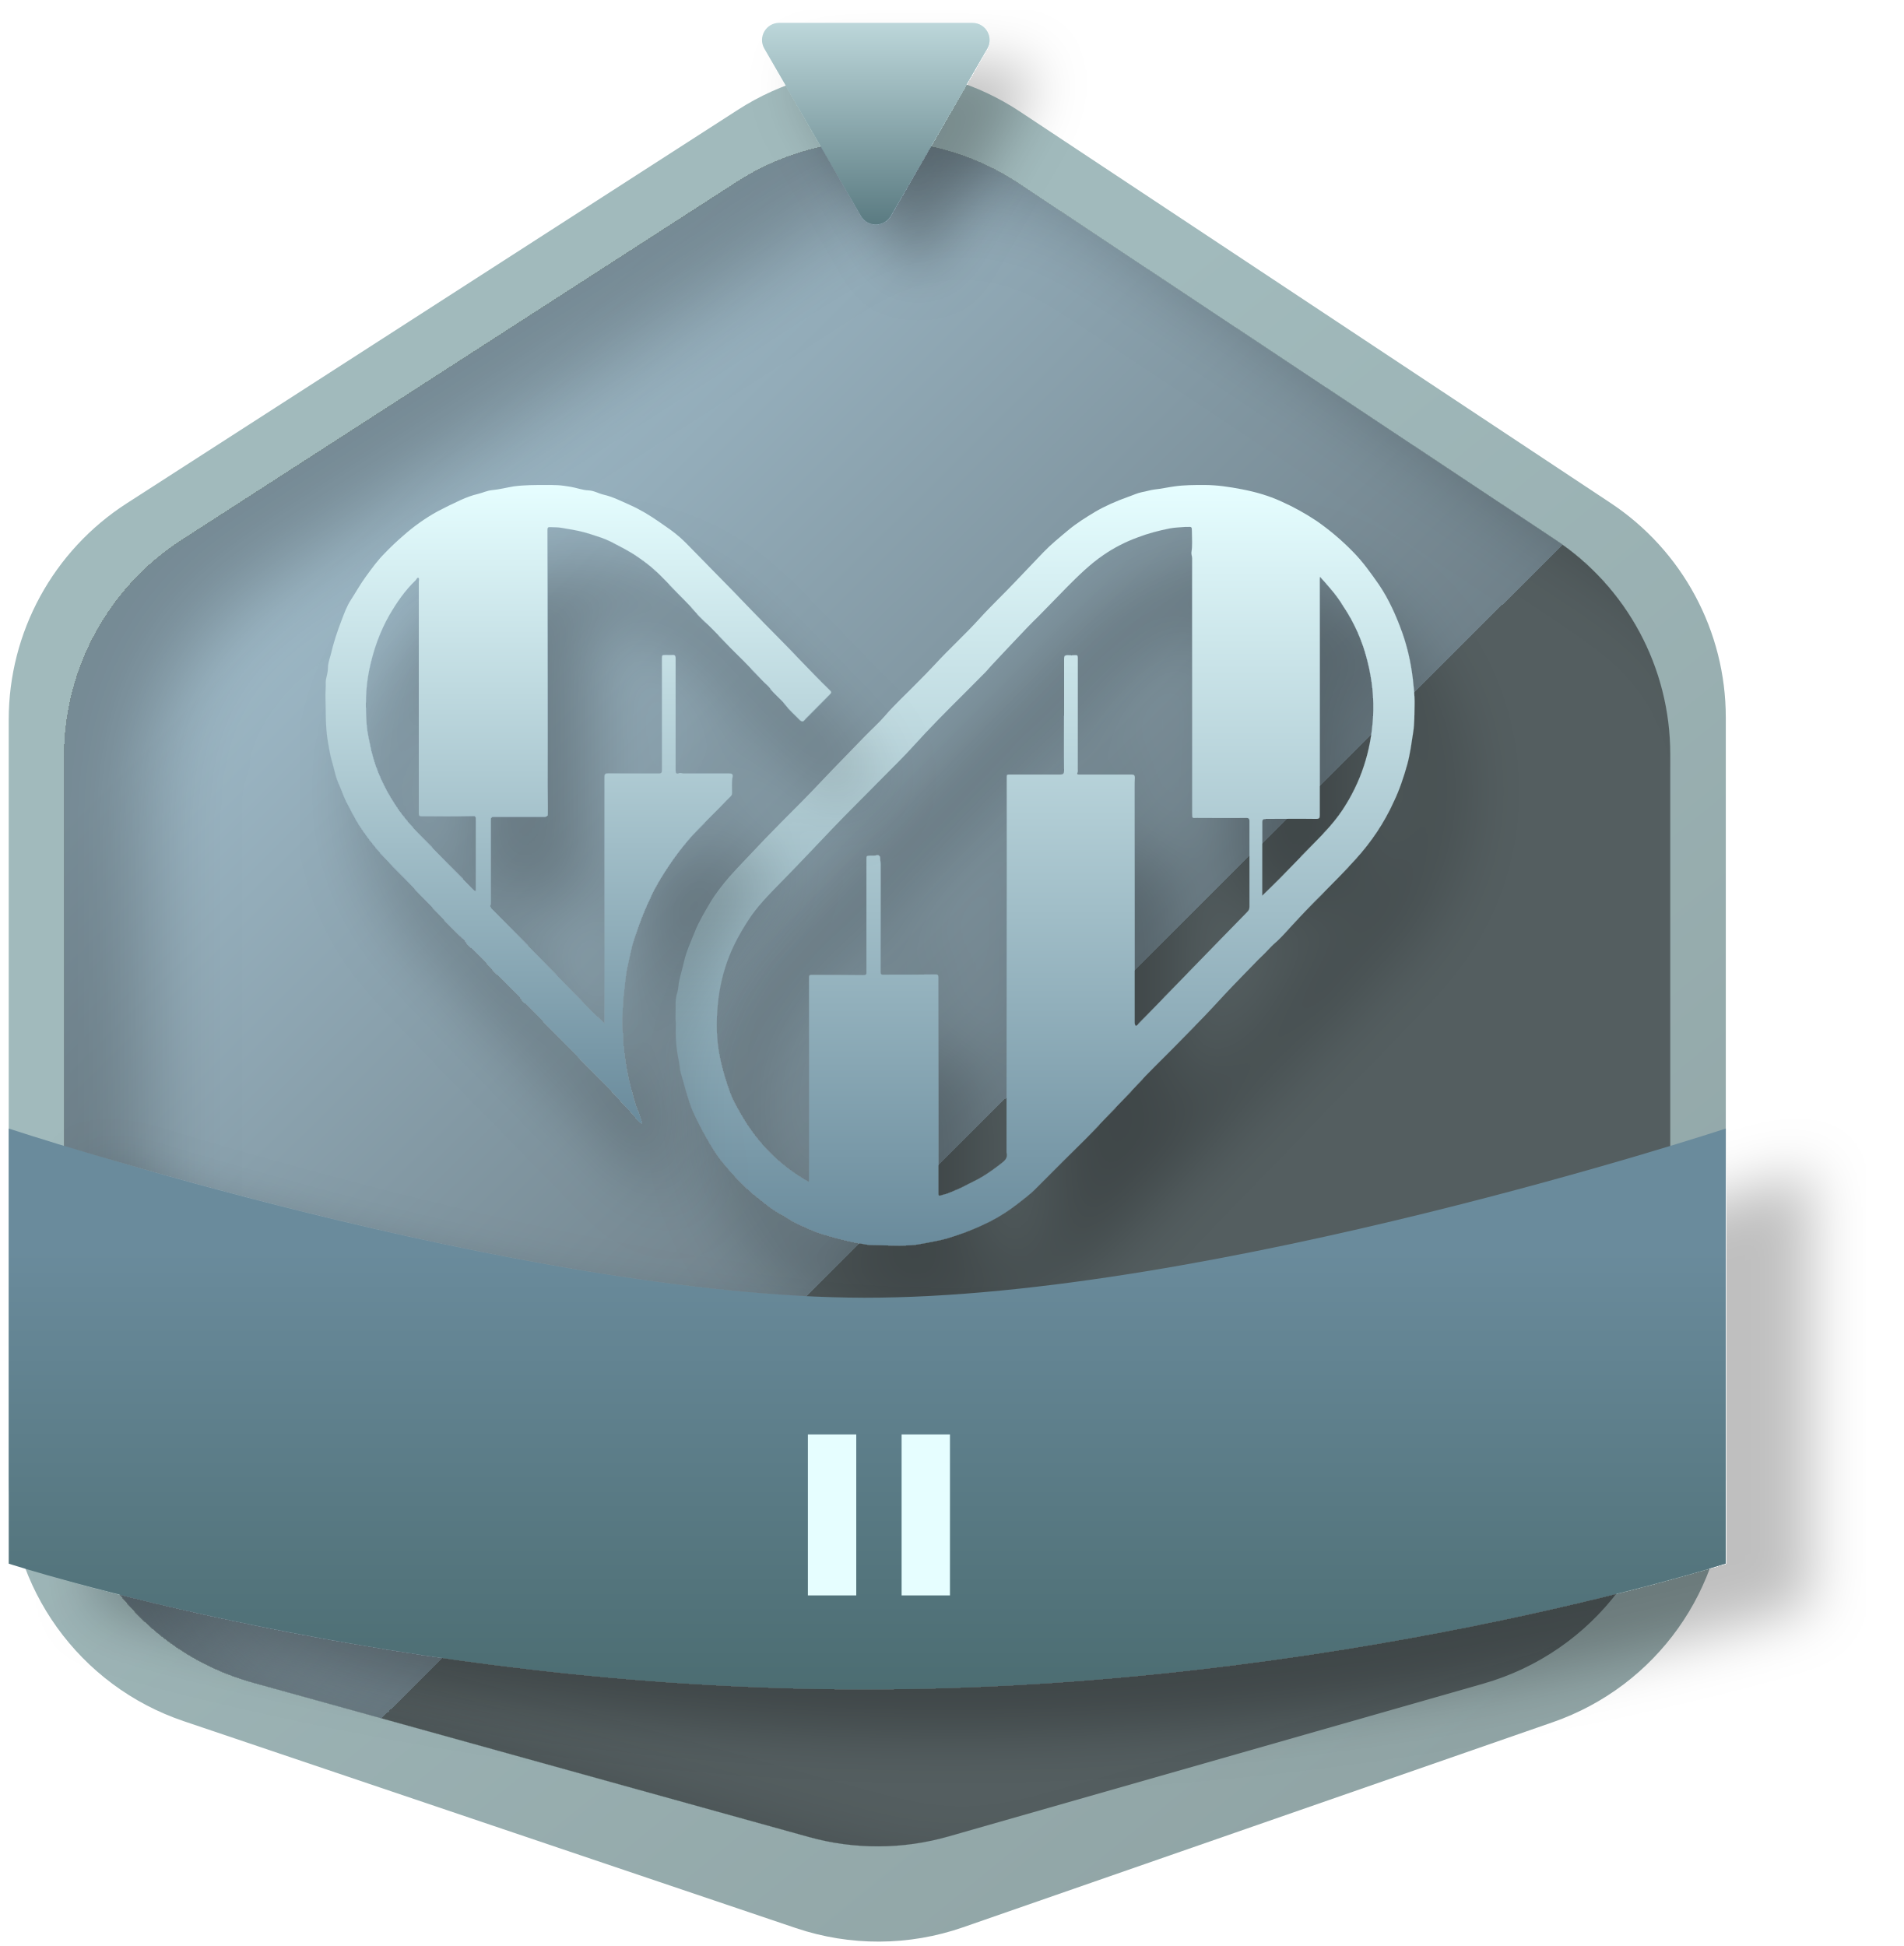
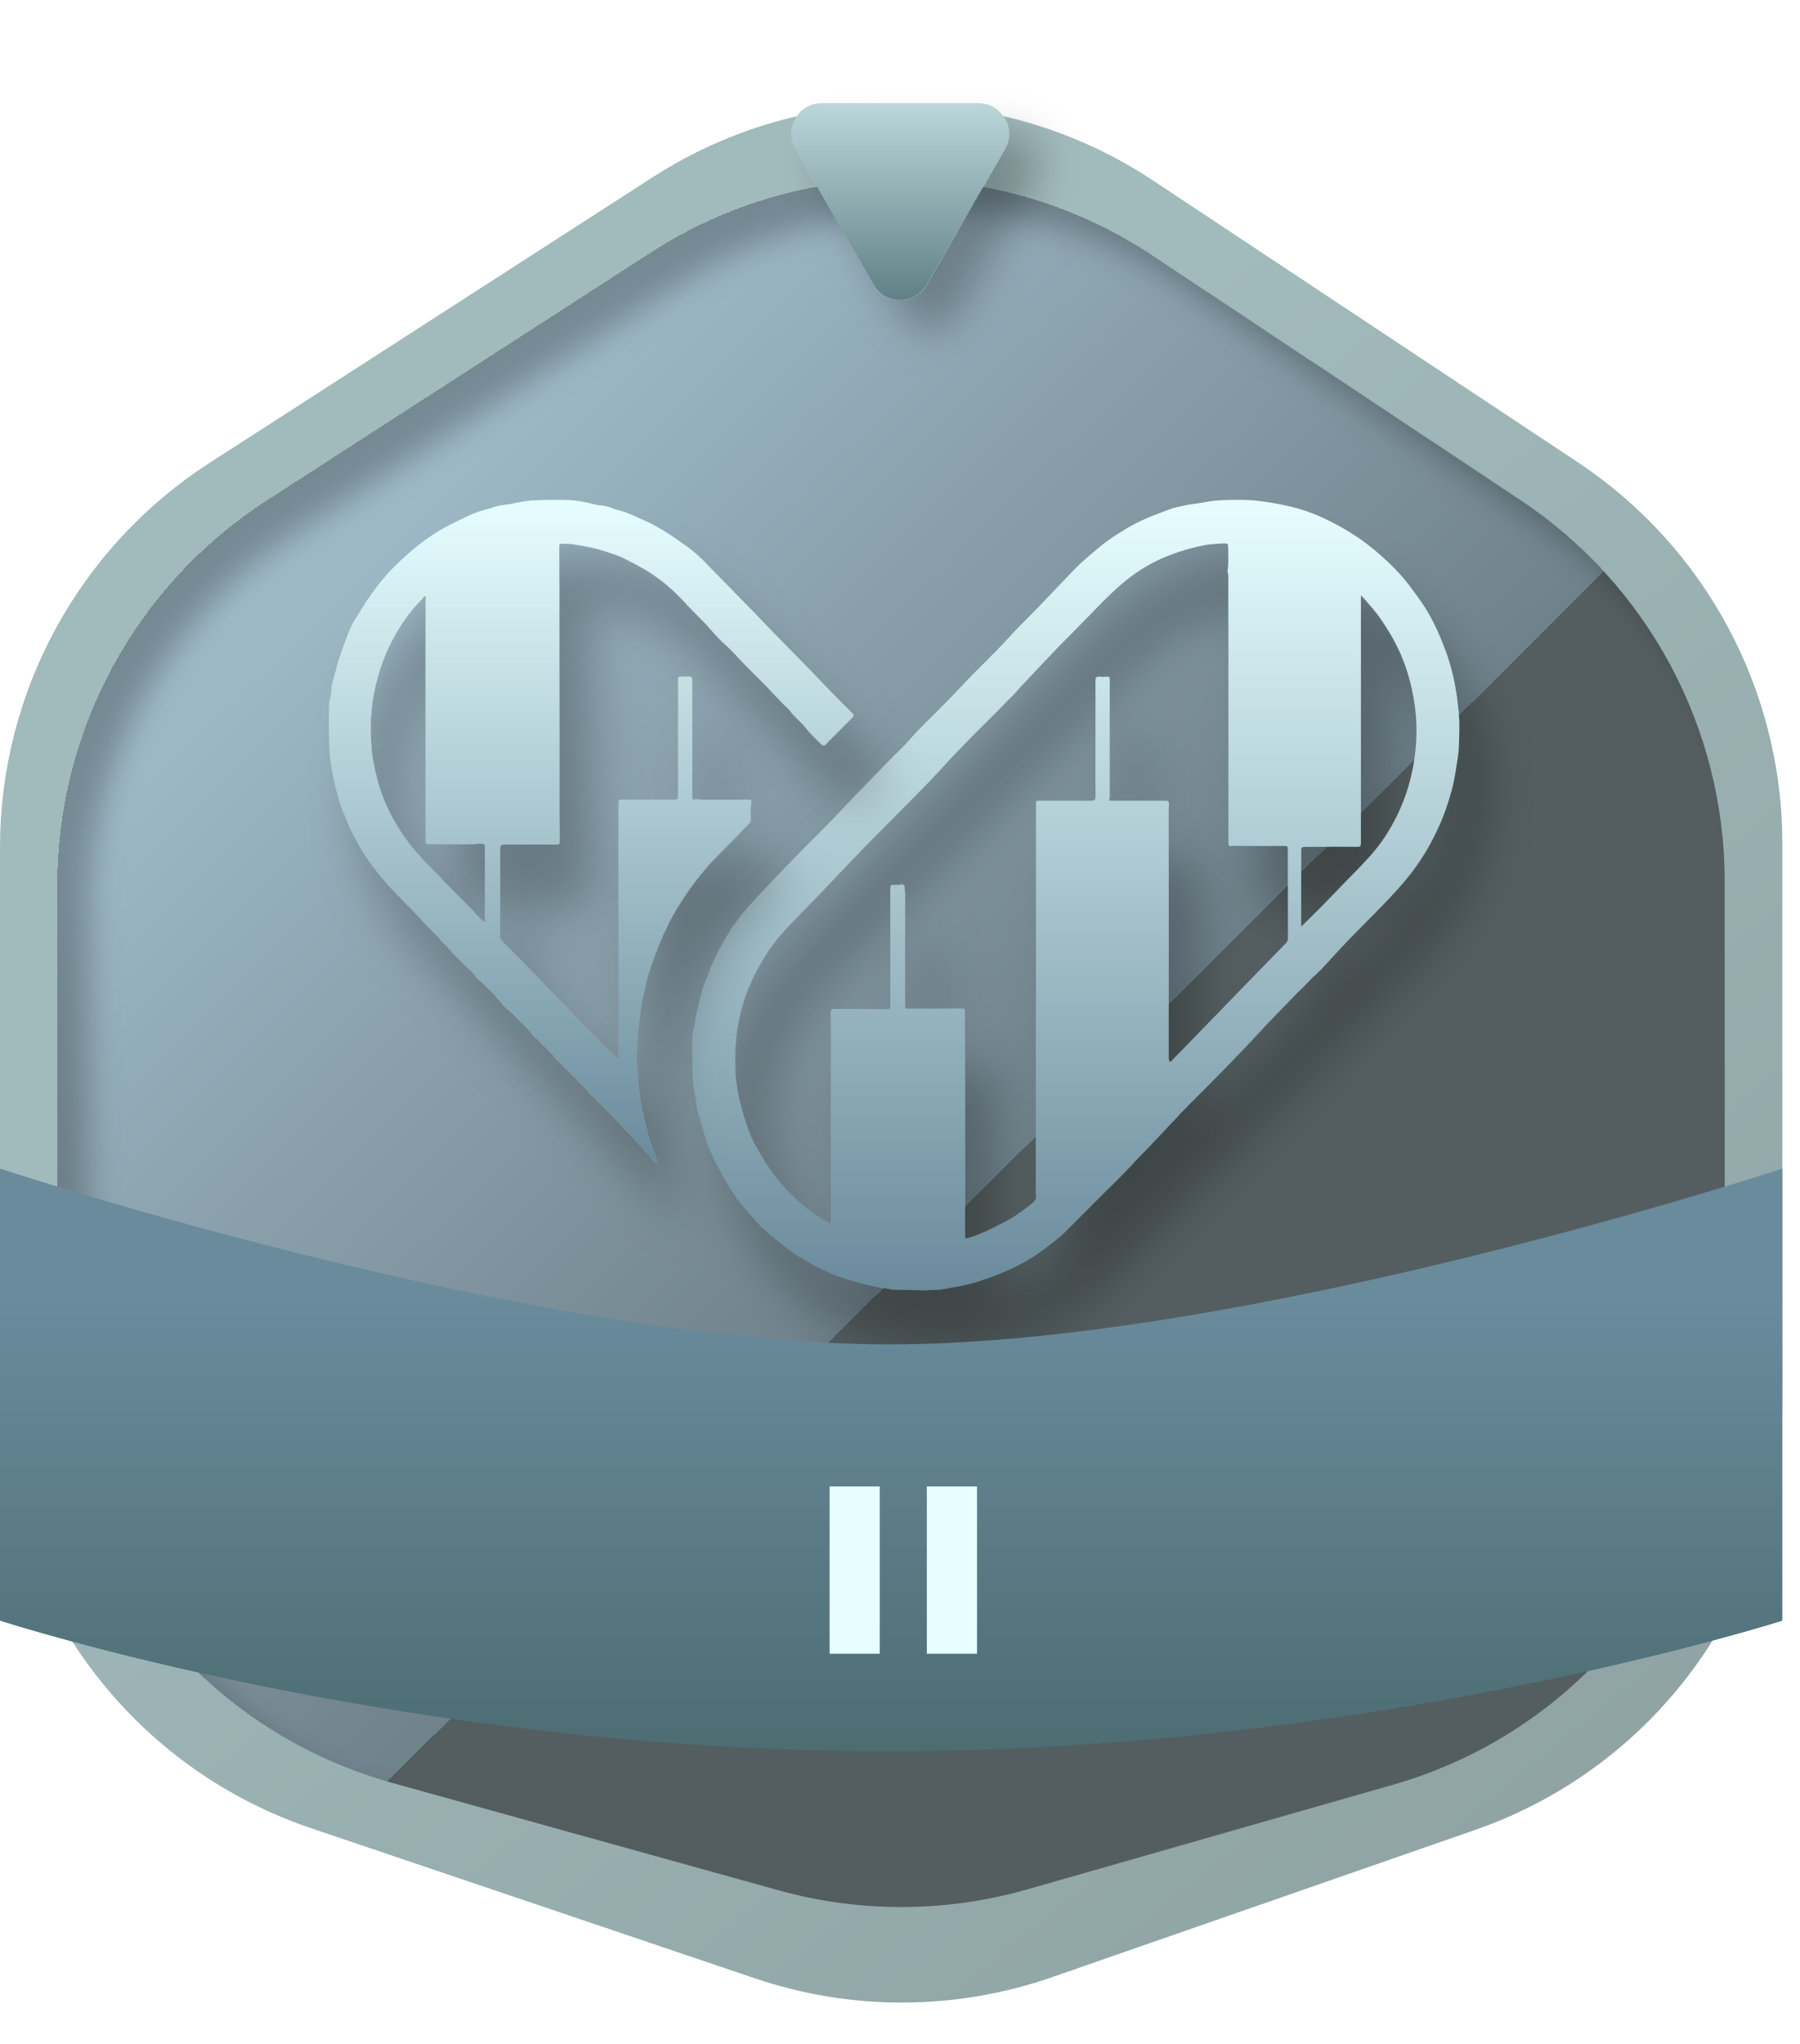
- <svg xmlns="http://www.w3.org/2000/svg" width="45" height="46" viewBox="0 0 45 46" fill="none">
-   <path d="M17.445 2.594L2.996 11.898C1.257 13.018 0.206 14.944 0.206 17.012V34.924C0.206 37.532 1.871 39.851 4.344 40.686L18.812 45.576C20.095 46.009 21.485 46.003 22.764 45.558L36.707 40.709C39.154 39.858 40.794 37.553 40.794 34.964V16.96C40.794 14.921 39.772 13.017 38.071 11.89L24.108 2.637C22.093 1.302 19.478 1.285 17.445 2.594Z" fill="url(#paint0_linear_637_3016)" />
-   <g filter="url(#filter0_i_637_3016)">
-     <path d="M17.422 4.305L4.306 12.765C2.569 13.885 1.52 15.81 1.52 17.876V33.912C1.52 36.645 3.343 39.042 5.978 39.773L19.118 43.422C20.2 43.723 21.343 43.718 22.422 43.41L35.066 39.797C37.679 39.05 39.481 36.664 39.481 33.948V17.824C39.481 15.787 38.46 13.884 36.761 12.757L24.093 4.349C22.076 3.01 19.457 2.993 17.422 4.305Z" fill="url(#paint1_linear_637_3016)" />
+ <svg xmlns="http://www.w3.org/2000/svg" width="59" height="67" viewBox="0 0 59 67" fill="none">
+   <path d="M21.393 5.813L6.874 15.17C2.589 17.932 0 22.68 0 27.778V45.715C0 52.148 4.101 57.864 10.194 59.925L24.761 64.851C27.921 65.92 31.347 65.905 34.497 64.808L48.366 59.982C54.395 57.883 58.435 52.199 58.435 45.815V27.651C58.435 22.623 55.916 17.93 51.726 15.15L37.809 5.921C32.844 2.628 26.401 2.585 21.393 5.813Z" fill="url(#paint0_linear_622_11116)" />
+   <g filter="url(#filter0_i_622_11116)">
+     <path d="M21.357 8.285L8.757 16.418C4.477 19.181 1.892 23.927 1.892 29.021V43.993C1.892 50.73 6.384 56.641 12.875 58.445L25.535 61.963C28.2 62.704 31.017 62.693 33.676 61.933L45.669 58.503C52.107 56.662 56.545 50.777 56.545 44.081V28.894C56.545 23.869 54.029 19.179 49.844 16.399L37.791 8.393C32.822 5.092 26.369 5.05 21.357 8.285Z" fill="url(#paint1_linear_622_11116)" />
  </g>
-   <g filter="url(#filter1_d_637_3016)">
-     <path d="M15.976 24.195C15.959 24.043 15.976 23.881 15.97 23.713C15.97 23.628 15.987 23.533 16.015 23.444C16.037 23.359 16.037 23.27 16.054 23.191C16.087 23.04 16.132 22.894 16.166 22.743C16.221 22.496 16.327 22.266 16.422 22.031C16.517 21.79 16.651 21.566 16.784 21.341C16.913 21.123 17.069 20.927 17.236 20.73C17.47 20.467 17.721 20.215 17.961 19.957C18.128 19.777 18.301 19.609 18.468 19.435C18.791 19.11 19.12 18.785 19.433 18.449C19.767 18.096 20.107 17.754 20.447 17.4C20.598 17.244 20.765 17.098 20.91 16.93C21.15 16.649 21.423 16.403 21.679 16.139C21.824 15.993 21.969 15.848 22.109 15.696C22.443 15.332 22.811 15.001 23.146 14.631C23.424 14.323 23.731 14.037 24.015 13.734C24.233 13.504 24.45 13.28 24.662 13.056C24.846 12.865 25.047 12.703 25.247 12.535C25.448 12.366 25.666 12.232 25.889 12.097C26.128 11.957 26.39 11.845 26.652 11.75C26.77 11.71 26.881 11.655 26.998 11.632C27.099 11.615 27.193 11.582 27.294 11.57C27.45 11.554 27.6 11.52 27.756 11.498C27.991 11.464 28.23 11.464 28.464 11.464C28.765 11.464 29.061 11.509 29.351 11.565C29.674 11.626 29.986 11.716 30.282 11.851C30.572 11.98 30.856 12.137 31.124 12.316C31.43 12.529 31.715 12.77 31.977 13.039C32.211 13.274 32.401 13.544 32.59 13.813C32.83 14.166 33.003 14.558 33.148 14.962C33.27 15.309 33.348 15.663 33.393 16.027C33.415 16.234 33.443 16.442 33.438 16.655C33.432 16.873 33.438 17.092 33.404 17.311C33.365 17.563 33.332 17.821 33.265 18.067C33.181 18.37 33.081 18.667 32.947 18.948C32.718 19.452 32.417 19.901 32.044 20.31C31.787 20.596 31.514 20.87 31.247 21.14C30.973 21.409 30.711 21.689 30.455 21.969C30.343 22.093 30.232 22.216 30.104 22.322C30.031 22.39 29.964 22.468 29.897 22.535C29.847 22.586 29.797 22.631 29.747 22.681C29.468 22.973 29.184 23.253 28.91 23.55C28.76 23.713 28.609 23.875 28.459 24.032C28.202 24.296 27.946 24.559 27.684 24.823C27.422 25.086 27.154 25.344 26.903 25.619C26.558 25.994 26.195 26.358 25.844 26.734C25.621 26.97 25.381 27.194 25.153 27.424C24.924 27.654 24.696 27.883 24.467 28.113C24.339 28.242 24.188 28.349 24.049 28.461C23.854 28.612 23.647 28.747 23.43 28.859C23.09 29.032 22.733 29.173 22.365 29.279C22.142 29.341 21.908 29.375 21.679 29.419C21.618 29.43 21.551 29.43 21.49 29.436C21.189 29.459 20.888 29.43 20.587 29.43C20.497 29.43 20.408 29.402 20.319 29.391C20.213 29.375 20.107 29.346 20.001 29.324C19.817 29.285 19.639 29.229 19.46 29.178C19.249 29.117 19.048 29.016 18.847 28.926C18.713 28.864 18.596 28.775 18.468 28.707C18.362 28.651 18.267 28.584 18.173 28.517C18.044 28.416 17.916 28.315 17.793 28.214C17.621 28.068 17.459 27.906 17.308 27.738C17.214 27.625 17.113 27.519 17.024 27.401C16.868 27.194 16.74 26.97 16.617 26.745C16.5 26.527 16.383 26.308 16.305 26.073C16.221 25.837 16.166 25.596 16.093 25.361C16.065 25.265 16.065 25.159 16.043 25.058C15.982 24.772 15.965 24.492 15.976 24.195ZM19.115 27.939C19.131 27.911 19.126 27.889 19.126 27.866C19.126 27.609 19.126 27.351 19.126 27.099C19.126 25.77 19.126 24.447 19.126 23.118C19.126 23.073 19.131 23.046 19.187 23.046C19.594 23.046 20.001 23.046 20.408 23.051C20.464 23.051 20.486 23.04 20.481 22.978C20.481 22.457 20.481 21.93 20.481 21.409C20.481 21.044 20.481 20.685 20.481 20.321C20.481 20.231 20.481 20.231 20.576 20.226C20.626 20.226 20.681 20.231 20.732 20.215C20.759 20.209 20.799 20.226 20.804 20.271C20.804 20.327 20.815 20.377 20.815 20.428C20.815 21.274 20.815 22.12 20.815 22.973C20.815 23.029 20.832 23.046 20.888 23.04C21.295 23.04 21.702 23.04 22.109 23.034C22.164 23.034 22.181 23.046 22.181 23.102C22.181 24.621 22.181 26.14 22.181 27.654C22.181 27.838 22.181 28.029 22.181 28.214C22.181 28.259 22.192 28.276 22.242 28.259C22.309 28.236 22.376 28.225 22.438 28.197C22.555 28.147 22.677 28.102 22.794 28.04C22.928 27.967 23.068 27.906 23.201 27.827C23.363 27.732 23.508 27.625 23.659 27.508C23.748 27.44 23.831 27.373 23.792 27.239C23.792 27.233 23.792 27.227 23.792 27.216C23.792 24.98 23.798 22.737 23.798 20.5C23.798 19.8 23.798 19.099 23.798 18.398C23.798 18.309 23.798 18.309 23.887 18.309C24.277 18.309 24.673 18.309 25.064 18.309C25.131 18.309 25.153 18.286 25.153 18.219C25.147 17.759 25.153 17.294 25.153 16.834C25.153 16.414 25.153 15.993 25.153 15.573C25.153 15.506 25.175 15.489 25.236 15.489C25.298 15.494 25.359 15.494 25.415 15.489C25.465 15.483 25.476 15.506 25.476 15.55C25.476 16.425 25.476 17.299 25.476 18.18C25.476 18.208 25.482 18.236 25.471 18.258C25.448 18.309 25.476 18.309 25.51 18.309C25.61 18.309 25.716 18.309 25.816 18.309C26.128 18.309 26.441 18.309 26.747 18.309C26.803 18.309 26.825 18.325 26.825 18.381C26.82 18.454 26.82 18.533 26.82 18.606C26.82 20.456 26.82 22.3 26.82 24.15C26.82 24.172 26.82 24.189 26.825 24.212C26.842 24.256 26.853 24.262 26.887 24.228C26.954 24.155 27.02 24.088 27.087 24.021C27.444 23.651 27.807 23.281 28.163 22.911C28.604 22.457 29.044 22.003 29.49 21.549C29.524 21.515 29.535 21.476 29.535 21.431C29.535 20.758 29.535 20.08 29.535 19.407C29.535 19.351 29.518 19.334 29.462 19.334C29.072 19.34 28.682 19.334 28.292 19.334C28.186 19.334 28.18 19.357 28.18 19.228C28.18 17.221 28.18 15.209 28.18 13.202C28.18 13.151 28.158 13.106 28.163 13.056C28.191 12.893 28.174 12.725 28.174 12.563C28.174 12.45 28.169 12.45 28.063 12.456C28.046 12.456 28.024 12.456 28.007 12.456C27.89 12.467 27.773 12.467 27.656 12.49C27.4 12.54 27.143 12.607 26.892 12.703C26.602 12.809 26.329 12.949 26.078 13.123C25.766 13.336 25.493 13.605 25.225 13.874C24.997 14.104 24.779 14.334 24.551 14.564C24.456 14.659 24.361 14.749 24.272 14.844C23.993 15.136 23.714 15.433 23.436 15.73C23.369 15.803 23.302 15.887 23.229 15.954C23.079 16.1 22.939 16.251 22.789 16.397C22.382 16.801 21.975 17.21 21.59 17.636C21.362 17.888 21.122 18.124 20.882 18.365C20.481 18.774 20.068 19.177 19.672 19.592C19.271 20.013 18.875 20.433 18.468 20.848C18.178 21.145 17.883 21.437 17.66 21.795C17.498 22.048 17.353 22.311 17.241 22.591C17.096 22.956 17.007 23.331 16.968 23.718C16.924 24.15 16.929 24.581 17.018 25.008C17.08 25.299 17.163 25.585 17.269 25.865C17.325 26.017 17.409 26.157 17.487 26.297C17.883 27.003 18.418 27.547 19.115 27.939ZM31.202 13.633C31.196 13.667 31.196 13.684 31.196 13.701C31.196 14.598 31.196 15.489 31.196 16.386C31.196 17.344 31.196 18.303 31.196 19.267C31.196 19.329 31.185 19.357 31.113 19.357C30.711 19.351 30.315 19.357 29.914 19.357C29.853 19.357 29.836 19.379 29.836 19.435C29.836 19.985 29.836 20.54 29.836 21.089C29.836 21.117 29.836 21.145 29.836 21.173C29.981 21.033 30.12 20.898 30.26 20.758C30.488 20.523 30.717 20.287 30.945 20.052C31.224 19.766 31.509 19.486 31.732 19.149C32.172 18.488 32.406 17.754 32.456 16.963C32.484 16.509 32.434 16.061 32.322 15.618C32.205 15.152 32.016 14.721 31.748 14.323C31.598 14.071 31.408 13.863 31.202 13.633Z" fill="url(#paint2_linear_637_3016)" />
+   <g filter="url(#filter1_d_622_11116)">
+     <path d="M22.704 34.728C22.68 34.51 22.704 34.276 22.696 34.034C22.696 33.913 22.72 33.775 22.761 33.646C22.793 33.525 22.793 33.396 22.817 33.283C22.865 33.065 22.929 32.855 22.977 32.636C23.058 32.281 23.21 31.95 23.346 31.611C23.483 31.263 23.676 30.94 23.868 30.617C24.053 30.302 24.278 30.02 24.518 29.737C24.856 29.357 25.217 28.994 25.562 28.622C25.803 28.364 26.052 28.121 26.292 27.871C26.758 27.402 27.232 26.934 27.681 26.449C28.163 25.94 28.652 25.448 29.142 24.939C29.359 24.713 29.599 24.503 29.808 24.26C30.153 23.857 30.547 23.501 30.916 23.122C31.125 22.912 31.333 22.701 31.534 22.483C32.015 21.958 32.545 21.482 33.027 20.949C33.428 20.504 33.87 20.093 34.279 19.656C34.592 19.325 34.905 19.002 35.21 18.679C35.475 18.404 35.764 18.17 36.053 17.928C36.342 17.686 36.655 17.492 36.976 17.298C37.321 17.096 37.698 16.934 38.076 16.797C38.244 16.74 38.405 16.66 38.573 16.627C38.718 16.603 38.854 16.555 38.999 16.538C39.223 16.514 39.44 16.466 39.665 16.433C40.002 16.385 40.347 16.385 40.684 16.385C41.118 16.385 41.543 16.45 41.961 16.53C42.426 16.619 42.876 16.748 43.301 16.942C43.718 17.128 44.128 17.354 44.513 17.613C44.955 17.92 45.364 18.267 45.741 18.655C46.078 18.994 46.351 19.382 46.624 19.769C46.969 20.278 47.218 20.844 47.427 21.425C47.603 21.926 47.716 22.435 47.78 22.96C47.812 23.259 47.852 23.558 47.844 23.865C47.836 24.18 47.844 24.495 47.796 24.81C47.74 25.173 47.692 25.545 47.595 25.9C47.475 26.336 47.331 26.764 47.138 27.168C46.809 27.895 46.375 28.541 45.837 29.131C45.468 29.543 45.075 29.939 44.69 30.326C44.296 30.714 43.919 31.118 43.55 31.522C43.389 31.7 43.229 31.877 43.044 32.031C42.94 32.128 42.843 32.241 42.747 32.338C42.675 32.41 42.603 32.475 42.531 32.548C42.129 32.968 41.72 33.371 41.327 33.8C41.11 34.034 40.893 34.268 40.676 34.494C40.307 34.874 39.938 35.254 39.561 35.633C39.183 36.013 38.798 36.384 38.437 36.78C37.939 37.321 37.417 37.846 36.912 38.388C36.591 38.727 36.245 39.05 35.916 39.381C35.587 39.712 35.258 40.043 34.929 40.374C34.745 40.56 34.528 40.714 34.327 40.875C34.046 41.093 33.749 41.287 33.436 41.449C32.947 41.699 32.433 41.901 31.903 42.055C31.582 42.144 31.245 42.192 30.916 42.257C30.828 42.273 30.731 42.273 30.643 42.281C30.209 42.313 29.776 42.273 29.343 42.273C29.214 42.273 29.086 42.232 28.957 42.216C28.805 42.192 28.652 42.152 28.5 42.119C28.235 42.063 27.978 41.982 27.721 41.909C27.416 41.82 27.127 41.675 26.838 41.546C26.645 41.457 26.477 41.328 26.292 41.231C26.14 41.15 26.003 41.053 25.867 40.956C25.682 40.811 25.498 40.665 25.321 40.52C25.072 40.31 24.84 40.076 24.623 39.833C24.486 39.672 24.342 39.518 24.213 39.349C23.989 39.05 23.804 38.727 23.628 38.404C23.459 38.089 23.29 37.774 23.178 37.434C23.058 37.095 22.977 36.748 22.873 36.409C22.833 36.271 22.833 36.118 22.801 35.972C22.712 35.56 22.688 35.157 22.704 34.728ZM27.223 40.124C27.247 40.084 27.239 40.051 27.239 40.019C27.239 39.648 27.239 39.276 27.239 38.913C27.239 36.998 27.239 35.092 27.239 33.178C27.239 33.113 27.247 33.073 27.328 33.073C27.914 33.073 28.5 33.073 29.086 33.081C29.166 33.081 29.198 33.065 29.19 32.976C29.19 32.225 29.19 31.465 29.19 30.714C29.19 30.189 29.19 29.672 29.19 29.147C29.19 29.018 29.19 29.018 29.326 29.01C29.399 29.01 29.479 29.018 29.551 28.994C29.591 28.986 29.648 29.01 29.656 29.074C29.656 29.155 29.672 29.228 29.672 29.301C29.672 30.52 29.672 31.74 29.672 32.968C29.672 33.048 29.696 33.073 29.776 33.065C30.362 33.065 30.948 33.065 31.534 33.056C31.614 33.056 31.638 33.073 31.638 33.154C31.638 35.342 31.638 37.531 31.638 39.712C31.638 39.979 31.638 40.253 31.638 40.52C31.638 40.585 31.654 40.609 31.727 40.585C31.823 40.552 31.919 40.536 32.007 40.496C32.176 40.423 32.352 40.358 32.521 40.27C32.714 40.164 32.914 40.076 33.107 39.963C33.34 39.825 33.548 39.672 33.765 39.502C33.894 39.405 34.014 39.308 33.958 39.114C33.958 39.106 33.958 39.098 33.958 39.082C33.958 35.859 33.966 32.628 33.966 29.406C33.966 28.396 33.966 27.386 33.966 26.377C33.966 26.247 33.966 26.247 34.094 26.247C34.656 26.247 35.226 26.247 35.788 26.247C35.884 26.247 35.916 26.215 35.916 26.118C35.908 25.456 35.916 24.785 35.916 24.123C35.916 23.517 35.916 22.912 35.916 22.306C35.916 22.209 35.949 22.184 36.037 22.184C36.125 22.193 36.213 22.193 36.294 22.184C36.366 22.176 36.382 22.209 36.382 22.273C36.382 23.533 36.382 24.794 36.382 26.062C36.382 26.102 36.39 26.142 36.374 26.175C36.342 26.247 36.382 26.247 36.43 26.247C36.575 26.247 36.727 26.247 36.872 26.247C37.321 26.247 37.771 26.247 38.212 26.247C38.292 26.247 38.325 26.272 38.325 26.352C38.316 26.457 38.316 26.57 38.316 26.675C38.316 29.341 38.316 31.998 38.316 34.664C38.316 34.696 38.316 34.72 38.325 34.753C38.349 34.817 38.365 34.825 38.413 34.777C38.509 34.672 38.605 34.575 38.702 34.478C39.215 33.945 39.737 33.412 40.251 32.879C40.885 32.225 41.519 31.57 42.161 30.916C42.209 30.868 42.225 30.811 42.225 30.746C42.225 29.777 42.225 28.8 42.225 27.831C42.225 27.75 42.201 27.726 42.121 27.726C41.559 27.734 40.997 27.726 40.435 27.726C40.283 27.726 40.275 27.758 40.275 27.572C40.275 24.68 40.275 21.781 40.275 18.889C40.275 18.816 40.243 18.752 40.251 18.679C40.291 18.445 40.267 18.202 40.267 17.968C40.267 17.807 40.259 17.807 40.106 17.815C40.082 17.815 40.05 17.815 40.026 17.815C39.858 17.831 39.689 17.831 39.52 17.863C39.151 17.936 38.782 18.033 38.421 18.17C38.003 18.324 37.61 18.526 37.249 18.776C36.799 19.083 36.406 19.471 36.021 19.858C35.692 20.189 35.379 20.521 35.05 20.852C34.913 20.989 34.777 21.118 34.648 21.256C34.247 21.676 33.846 22.104 33.444 22.532C33.348 22.637 33.252 22.758 33.147 22.855C32.931 23.065 32.73 23.283 32.513 23.493C31.927 24.075 31.341 24.664 30.787 25.278C30.458 25.642 30.113 25.981 29.768 26.328C29.19 26.918 28.596 27.499 28.026 28.097C27.448 28.703 26.878 29.309 26.292 29.906C25.875 30.334 25.45 30.755 25.128 31.271C24.896 31.635 24.687 32.015 24.526 32.418C24.318 32.943 24.189 33.485 24.133 34.042C24.069 34.664 24.077 35.286 24.205 35.9C24.294 36.32 24.414 36.732 24.567 37.136C24.647 37.354 24.767 37.556 24.88 37.758C25.45 38.775 26.22 39.559 27.223 40.124ZM44.626 19.511C44.617 19.559 44.617 19.584 44.617 19.608C44.617 20.9 44.617 22.184 44.617 23.477C44.617 24.858 44.617 26.239 44.617 27.629C44.617 27.717 44.601 27.758 44.497 27.758C43.919 27.75 43.349 27.758 42.771 27.758C42.683 27.758 42.659 27.79 42.659 27.871C42.659 28.663 42.659 29.462 42.659 30.254C42.659 30.294 42.659 30.334 42.659 30.375C42.868 30.173 43.068 29.979 43.269 29.777C43.598 29.438 43.927 29.099 44.256 28.759C44.658 28.348 45.067 27.944 45.388 27.459C46.022 26.506 46.359 25.448 46.431 24.309C46.472 23.655 46.399 23.008 46.239 22.37C46.07 21.7 45.797 21.078 45.412 20.504C45.195 20.141 44.922 19.842 44.626 19.511Z" fill="url(#paint2_linear_622_11116)" />
  </g>
-   <g filter="url(#filter2_d_637_3016)">
-     <path d="M15.175 26.557C15.114 26.535 15.08 26.491 15.052 26.452C14.952 26.318 14.83 26.201 14.719 26.079C14.585 25.928 14.447 25.778 14.302 25.633C14.024 25.349 13.746 25.065 13.468 24.781C13.307 24.614 13.146 24.453 12.985 24.291C12.851 24.158 12.729 24.013 12.596 23.885C12.535 23.824 12.479 23.751 12.401 23.701C12.335 23.662 12.312 23.579 12.251 23.523C12.073 23.362 11.918 23.183 11.74 23.022C11.601 22.894 11.49 22.733 11.351 22.604C11.262 22.526 11.184 22.432 11.089 22.36C11.045 22.332 11.028 22.27 10.989 22.231C10.806 22.053 10.623 21.881 10.45 21.691C10.217 21.43 9.961 21.19 9.728 20.929C9.555 20.739 9.366 20.561 9.189 20.377C8.927 20.105 8.688 19.81 8.483 19.492C8.383 19.336 8.305 19.169 8.216 19.008C8.132 18.858 8.082 18.696 8.016 18.546C7.927 18.356 7.899 18.156 7.838 17.961C7.799 17.828 7.782 17.688 7.755 17.555C7.688 17.182 7.704 16.809 7.693 16.43C7.693 16.33 7.704 16.23 7.699 16.129C7.699 16.052 7.732 15.968 7.743 15.884C7.755 15.834 7.749 15.779 7.755 15.729C7.766 15.645 7.793 15.567 7.816 15.484C7.882 15.2 7.971 14.927 8.077 14.654C8.138 14.493 8.199 14.326 8.294 14.181C8.416 13.992 8.527 13.791 8.66 13.613C8.794 13.429 8.927 13.245 9.088 13.084C9.227 12.939 9.372 12.8 9.528 12.666C9.778 12.444 10.05 12.249 10.345 12.087C10.523 11.993 10.706 11.904 10.889 11.82C11.023 11.759 11.156 11.709 11.301 11.675C11.412 11.648 11.512 11.598 11.629 11.586C11.806 11.57 11.973 11.525 12.146 11.497C12.396 11.464 12.646 11.464 12.896 11.464C12.996 11.464 13.096 11.464 13.19 11.469C13.29 11.475 13.39 11.492 13.491 11.508C13.63 11.531 13.768 11.586 13.913 11.592C14.041 11.598 14.146 11.664 14.263 11.692C14.486 11.742 14.686 11.848 14.891 11.937C15.141 12.049 15.369 12.188 15.592 12.344C15.753 12.455 15.919 12.566 16.07 12.7C16.175 12.794 16.275 12.895 16.37 12.995C16.681 13.312 16.992 13.63 17.303 13.947C17.642 14.298 17.982 14.654 18.326 14.999C18.749 15.422 19.154 15.868 19.582 16.285C19.599 16.302 19.616 16.319 19.632 16.335C19.655 16.358 19.649 16.38 19.627 16.402C19.471 16.558 19.321 16.709 19.166 16.864C19.116 16.92 19.054 16.97 19.01 17.026C18.971 17.07 18.943 17.048 18.915 17.026C18.793 16.903 18.66 16.786 18.554 16.647C18.443 16.508 18.298 16.408 18.198 16.263C18.154 16.202 18.087 16.157 18.037 16.102C17.826 15.884 17.62 15.656 17.404 15.45C17.209 15.261 17.026 15.055 16.831 14.86C16.698 14.726 16.553 14.604 16.431 14.459C16.264 14.259 16.075 14.086 15.897 13.897C15.703 13.691 15.508 13.485 15.28 13.312C15.147 13.212 15.008 13.112 14.858 13.028C14.736 12.956 14.608 12.895 14.486 12.828C14.369 12.767 14.246 12.717 14.119 12.678C14.013 12.644 13.902 12.605 13.791 12.577C13.618 12.533 13.446 12.505 13.274 12.477C13.185 12.46 13.096 12.466 13.007 12.46C12.951 12.455 12.94 12.477 12.94 12.527C12.94 12.7 12.94 12.872 12.94 13.04C12.94 13.579 12.94 14.12 12.94 14.66C12.94 15.957 12.946 17.26 12.94 18.557C12.94 18.78 12.951 19.002 12.946 19.23C12.946 19.275 12.94 19.303 12.879 19.303C12.479 19.303 12.079 19.303 11.679 19.303C11.612 19.303 11.595 19.325 11.595 19.409C11.595 20.004 11.595 20.595 11.595 21.19C11.595 21.263 11.601 21.335 11.59 21.407C11.584 21.435 11.595 21.452 11.612 21.474C11.99 21.858 12.368 22.242 12.746 22.632C13.157 23.055 13.568 23.479 13.98 23.902C14.08 24.002 14.185 24.096 14.291 24.197C14.291 24.03 14.291 23.857 14.291 23.684C14.291 21.909 14.291 20.138 14.291 18.362C14.291 18.301 14.313 18.284 14.369 18.284C14.769 18.284 15.169 18.284 15.569 18.284C15.636 18.284 15.647 18.262 15.647 18.201C15.647 17.326 15.647 16.458 15.647 15.584C15.647 15.484 15.647 15.484 15.747 15.484C15.792 15.484 15.842 15.489 15.886 15.484C15.947 15.478 15.97 15.5 15.97 15.567C15.97 15.884 15.97 16.202 15.97 16.519C15.97 17.087 15.97 17.649 15.97 18.217C15.97 18.279 15.992 18.301 16.047 18.279C16.086 18.262 16.125 18.284 16.159 18.284C16.52 18.284 16.875 18.284 17.237 18.284C17.298 18.284 17.331 18.301 17.315 18.368C17.292 18.496 17.303 18.624 17.303 18.746C17.303 18.78 17.292 18.802 17.27 18.824C17.142 18.947 17.031 19.075 16.903 19.197C16.764 19.336 16.625 19.476 16.486 19.62C16.331 19.776 16.192 19.943 16.058 20.116C15.964 20.238 15.875 20.361 15.792 20.489C15.647 20.706 15.508 20.929 15.397 21.168C15.291 21.391 15.191 21.619 15.108 21.853C15.036 22.059 14.958 22.259 14.914 22.471C14.875 22.66 14.825 22.844 14.797 23.033C14.78 23.161 14.769 23.289 14.752 23.417C14.73 23.59 14.725 23.757 14.713 23.93C14.702 24.091 14.697 24.252 14.719 24.414C14.73 24.492 14.725 24.575 14.73 24.653C14.747 24.809 14.763 24.965 14.786 25.115C14.825 25.394 14.897 25.667 14.969 25.934C15.008 26.079 15.052 26.218 15.114 26.351C15.13 26.418 15.164 26.479 15.175 26.557ZM11.245 21.073C11.245 21.062 11.251 21.057 11.251 21.051C11.251 20.506 11.251 19.96 11.251 19.414C11.251 19.275 11.251 19.281 11.117 19.286C10.734 19.303 10.356 19.292 9.972 19.292C9.922 19.292 9.9 19.275 9.9 19.219C9.9 17.399 9.9 15.573 9.9 13.752C9.9 13.719 9.917 13.669 9.889 13.658C9.861 13.646 9.844 13.696 9.822 13.719C9.572 13.958 9.377 14.242 9.205 14.537C8.972 14.944 8.822 15.378 8.727 15.834C8.638 16.263 8.633 16.697 8.666 17.132C8.683 17.343 8.733 17.549 8.777 17.755C8.888 18.217 9.088 18.646 9.35 19.041C9.566 19.375 9.839 19.659 10.122 19.943C10.278 20.105 10.434 20.266 10.589 20.427C10.778 20.617 10.967 20.806 11.151 21.001C11.178 21.029 11.206 21.057 11.245 21.073Z" fill="url(#paint3_linear_637_3016)" />
+   <g filter="url(#filter2_d_622_11116)">
+     <path d="M21.55 38.133C21.462 38.101 21.414 38.037 21.374 37.98C21.23 37.788 21.054 37.619 20.894 37.443C20.702 37.226 20.502 37.01 20.294 36.801C19.894 36.392 19.494 35.983 19.094 35.574C18.862 35.333 18.63 35.1 18.397 34.868C18.205 34.675 18.029 34.467 17.837 34.282C17.749 34.194 17.669 34.09 17.557 34.017C17.461 33.961 17.429 33.841 17.341 33.761C17.085 33.528 16.861 33.272 16.605 33.039C16.405 32.854 16.245 32.622 16.045 32.437C15.917 32.325 15.805 32.188 15.669 32.084C15.605 32.044 15.581 31.956 15.525 31.9C15.261 31.643 14.996 31.394 14.748 31.122C14.412 30.744 14.044 30.4 13.708 30.023C13.46 29.75 13.188 29.493 12.932 29.228C12.556 28.835 12.212 28.41 11.916 27.953C11.772 27.728 11.659 27.488 11.531 27.255C11.412 27.038 11.339 26.806 11.243 26.589C11.115 26.316 11.075 26.027 10.987 25.747C10.931 25.554 10.907 25.354 10.867 25.161C10.771 24.624 10.795 24.086 10.779 23.541C10.779 23.396 10.795 23.252 10.787 23.108C10.787 22.995 10.835 22.875 10.851 22.755C10.867 22.682 10.859 22.602 10.867 22.53C10.883 22.41 10.923 22.297 10.955 22.177C11.051 21.768 11.179 21.375 11.332 20.982C11.419 20.749 11.508 20.508 11.643 20.3C11.82 20.027 11.98 19.738 12.172 19.482C12.364 19.217 12.556 18.952 12.788 18.719C12.988 18.511 13.196 18.31 13.42 18.118C13.78 17.797 14.172 17.516 14.596 17.284C14.852 17.147 15.117 17.019 15.381 16.898C15.573 16.81 15.765 16.738 15.973 16.69C16.133 16.65 16.277 16.578 16.445 16.561C16.701 16.537 16.941 16.473 17.189 16.433C17.549 16.385 17.909 16.385 18.269 16.385C18.413 16.385 18.558 16.385 18.694 16.393C18.837 16.401 18.982 16.425 19.126 16.449C19.326 16.481 19.526 16.561 19.734 16.57C19.918 16.578 20.07 16.674 20.238 16.714C20.558 16.786 20.846 16.939 21.142 17.067C21.502 17.227 21.83 17.428 22.151 17.652C22.383 17.813 22.623 17.973 22.839 18.166C22.991 18.302 23.135 18.447 23.271 18.591C23.719 19.048 24.167 19.506 24.615 19.963C25.103 20.468 25.591 20.982 26.088 21.479C26.696 22.089 27.28 22.73 27.896 23.332C27.92 23.356 27.944 23.38 27.968 23.404C28 23.436 27.992 23.468 27.96 23.501C27.736 23.725 27.52 23.942 27.296 24.166C27.224 24.247 27.136 24.319 27.072 24.399C27.016 24.463 26.976 24.431 26.936 24.399C26.76 24.223 26.568 24.054 26.416 23.854C26.256 23.653 26.048 23.509 25.904 23.3C25.84 23.212 25.744 23.148 25.671 23.067C25.367 22.755 25.071 22.426 24.759 22.129C24.479 21.856 24.215 21.559 23.935 21.279C23.743 21.086 23.535 20.91 23.359 20.701C23.119 20.412 22.847 20.163 22.591 19.891C22.311 19.594 22.03 19.297 21.702 19.048C21.51 18.904 21.31 18.759 21.094 18.639C20.918 18.535 20.734 18.447 20.558 18.35C20.39 18.262 20.214 18.19 20.03 18.134C19.878 18.086 19.718 18.029 19.558 17.989C19.31 17.925 19.062 17.885 18.814 17.845C18.686 17.821 18.558 17.829 18.429 17.821C18.349 17.813 18.333 17.845 18.333 17.917C18.333 18.166 18.333 18.415 18.333 18.655C18.333 19.433 18.333 20.212 18.333 20.99C18.333 22.859 18.341 24.736 18.333 26.605C18.333 26.926 18.349 27.247 18.341 27.576C18.341 27.64 18.333 27.68 18.245 27.68C17.669 27.68 17.093 27.68 16.517 27.68C16.421 27.68 16.397 27.712 16.397 27.832C16.397 28.691 16.397 29.541 16.397 30.4C16.397 30.504 16.405 30.608 16.389 30.712C16.381 30.753 16.397 30.777 16.421 30.809C16.965 31.362 17.509 31.916 18.053 32.477C18.645 33.087 19.238 33.697 19.83 34.306C19.974 34.451 20.126 34.587 20.278 34.731C20.278 34.491 20.278 34.242 20.278 33.993C20.278 31.434 20.278 28.883 20.278 26.324C20.278 26.236 20.31 26.212 20.39 26.212C20.966 26.212 21.542 26.212 22.119 26.212C22.215 26.212 22.23 26.18 22.23 26.092C22.23 24.832 22.23 23.581 22.23 22.321C22.23 22.177 22.23 22.177 22.375 22.177C22.439 22.177 22.511 22.185 22.575 22.177C22.663 22.169 22.695 22.201 22.695 22.297C22.695 22.755 22.695 23.212 22.695 23.669C22.695 24.487 22.695 25.297 22.695 26.116C22.695 26.204 22.727 26.236 22.807 26.204C22.863 26.18 22.919 26.212 22.967 26.212C23.487 26.212 23.999 26.212 24.519 26.212C24.607 26.212 24.655 26.236 24.631 26.332C24.599 26.517 24.615 26.701 24.615 26.878C24.615 26.926 24.599 26.958 24.567 26.99C24.383 27.167 24.223 27.351 24.039 27.528C23.839 27.728 23.639 27.929 23.439 28.137C23.215 28.362 23.015 28.603 22.823 28.851C22.687 29.028 22.559 29.204 22.439 29.389C22.23 29.702 22.03 30.023 21.87 30.367C21.718 30.688 21.574 31.017 21.454 31.354C21.35 31.651 21.238 31.94 21.174 32.245C21.118 32.517 21.046 32.782 21.006 33.055C20.982 33.239 20.966 33.424 20.942 33.608C20.91 33.857 20.902 34.098 20.886 34.346C20.87 34.579 20.862 34.812 20.894 35.044C20.91 35.157 20.902 35.277 20.91 35.389C20.934 35.614 20.958 35.839 20.99 36.055C21.046 36.456 21.15 36.849 21.254 37.234C21.31 37.443 21.374 37.644 21.462 37.836C21.486 37.932 21.534 38.021 21.55 38.133ZM15.893 30.231C15.893 30.215 15.901 30.207 15.901 30.199C15.901 29.413 15.901 28.627 15.901 27.84C15.901 27.64 15.901 27.648 15.709 27.656C15.156 27.68 14.612 27.664 14.06 27.664C13.988 27.664 13.956 27.64 13.956 27.56C13.956 24.936 13.956 22.305 13.956 19.682C13.956 19.634 13.98 19.562 13.94 19.546C13.9 19.53 13.876 19.602 13.844 19.634C13.484 19.979 13.204 20.388 12.956 20.813C12.62 21.399 12.404 22.024 12.268 22.682C12.14 23.3 12.132 23.926 12.18 24.552C12.204 24.856 12.276 25.153 12.34 25.45C12.5 26.116 12.788 26.733 13.164 27.303C13.476 27.784 13.868 28.194 14.276 28.603C14.5 28.835 14.724 29.068 14.948 29.301C15.22 29.573 15.493 29.846 15.757 30.127C15.797 30.167 15.837 30.207 15.893 30.231Z" fill="url(#paint3_linear_622_11116)" />
  </g>
-   <g filter="url(#filter3_d_637_3016)">
-     <path d="M0.206 36.962C0.206 36.962 9.342 39.933 20.43 39.933C31.519 39.933 40.794 36.962 40.794 36.962V26.677C40.794 26.677 28.608 30.687 20.43 30.676C12.306 30.666 0.206 26.677 0.206 26.677V36.962Z" fill="url(#paint4_linear_637_3016)" />
-   </g>
-   <path d="M19.097 33.907H20.24V37.713H19.097V33.907Z" fill="#E6FEFF" />
-   <path d="M21.312 33.907H22.455V37.713H21.312V33.907Z" fill="#E6FEFF" />
-   <g filter="url(#filter4_d_637_3016)">
-     <path d="M21.055 5.103C20.898 5.373 20.508 5.373 20.352 5.103L18.067 1.149C17.911 0.878 18.106 0.54 18.419 0.54L22.988 0.54C23.3 0.54 23.496 0.878 23.34 1.149L21.055 5.103Z" fill="url(#paint5_linear_637_3016)" />
+   <path d="M0 53.124C0 53.124 13.153 57.405 29.117 57.405C45.082 57.405 58.435 53.124 58.435 53.124V38.305C58.435 38.305 40.891 44.083 29.117 44.068C17.42 44.053 0 38.305 0 38.305V53.124Z" fill="url(#paint4_linear_622_11116)" />
+   <rect x="27.198" y="48.723" width="1.645" height="5.484" fill="#E6FEFF" />
+   <rect x="30.387" y="48.723" width="1.645" height="5.484" fill="#E6FEFF" />
+   <g filter="url(#filter3_d_622_11116)">
+     <path d="M30.376 9.331C29.991 9.997 29.028 9.997 28.643 9.331L26.074 4.88C25.689 4.214 26.17 3.38 26.94 3.38L32.079 3.38C32.849 3.38 33.33 4.214 32.945 4.88L30.376 9.331Z" fill="url(#paint5_linear_622_11116)" />
  </g>
  <defs>
-     <filter id="filter0_i_637_3016" x="1.52" y="3.333" width="39.961" height="41.312" filterUnits="userSpaceOnUse" color-interpolation-filters="sRGB">
+     <filter id="filter0_i_622_11116" x="1.892" y="5.888" width="55.653" height="57.623" filterUnits="userSpaceOnUse" color-interpolation-filters="sRGB">
      <feFlood flood-opacity="0" result="BackgroundImageFix" />
      <feBlend mode="normal" in="SourceGraphic" in2="BackgroundImageFix" result="shape" />
      <feColorMatrix in="SourceAlpha" type="matrix" values="0 0 0 0 0 0 0 0 0 0 0 0 0 0 0 0 0 0 127 0" result="hardAlpha" />
-       <feOffset dx="2" dy="1" />
-       <feGaussianBlur stdDeviation="1" />
+       <feOffset dx="1" dy="1" />
+       <feGaussianBlur stdDeviation="0.5" />
      <feComposite in2="hardAlpha" operator="arithmetic" k2="-1" k3="1" />
      <feColorMatrix type="matrix" values="0 0 0 0 0 0 0 0 0 0 0 0 0 0 0 0 0 0 0.25 0" />
-       <feBlend mode="normal" in2="shape" result="effect1_innerShadow_637_3016" />
+       <feBlend mode="normal" in2="shape" result="effect1_innerShadow_622_11116" />
    </filter>
-     <filter id="filter1_d_637_3016" x="15.368" y="11.464" width="20.67" height="21.581" filterUnits="userSpaceOnUse" color-interpolation-filters="sRGB">
+     <filter id="filter1_d_622_11116" x="22.093" y="16.385" width="28.352" height="29.508" filterUnits="userSpaceOnUse" color-interpolation-filters="sRGB">
      <feFlood flood-opacity="0" result="BackgroundImageFix" />
      <feColorMatrix in="SourceAlpha" type="matrix" values="0 0 0 0 0 0 0 0 0 0 0 0 0 0 0 0 0 0 127 0" result="hardAlpha" />
      <feOffset dx="1" dy="2" />
      <feGaussianBlur stdDeviation="0.8" />
      <feComposite in2="hardAlpha" operator="out" />
      <feColorMatrix type="matrix" values="0 0 0 0 0 0 0 0 0 0 0 0 0 0 0 0 0 0 0.25 0" />
-       <feBlend mode="normal" in2="BackgroundImageFix" result="effect1_dropShadow_637_3016" />
-       <feBlend mode="normal" in="SourceGraphic" in2="effect1_dropShadow_637_3016" result="shape" />
+       <feBlend mode="normal" in2="BackgroundImageFix" result="effect1_dropShadow_622_11116" />
+       <feBlend mode="normal" in="SourceGraphic" in2="effect1_dropShadow_622_11116" result="shape" />
    </filter>
-     <filter id="filter2_d_637_3016" x="7.093" y="11.464" width="15.153" height="18.694" filterUnits="userSpaceOnUse" color-interpolation-filters="sRGB">
+     <filter id="filter2_d_622_11116" x="10.179" y="16.385" width="20.409" height="25.348" filterUnits="userSpaceOnUse" color-interpolation-filters="sRGB">
      <feFlood flood-opacity="0" result="BackgroundImageFix" />
      <feColorMatrix in="SourceAlpha" type="matrix" values="0 0 0 0 0 0 0 0 0 0 0 0 0 0 0 0 0 0 127 0" result="hardAlpha" />
      <feOffset dx="1" dy="2" />
      <feGaussianBlur stdDeviation="0.8" />
      <feComposite in2="hardAlpha" operator="out" />
      <feColorMatrix type="matrix" values="0 0 0 0 0 0 0 0 0 0 0 0 0 0 0 0 0 0 0.25 0" />
-       <feBlend mode="normal" in2="BackgroundImageFix" result="effect1_dropShadow_637_3016" />
-       <feBlend mode="normal" in="SourceGraphic" in2="effect1_dropShadow_637_3016" result="shape" />
+       <feBlend mode="normal" in2="BackgroundImageFix" result="effect1_dropShadow_622_11116" />
+       <feBlend mode="normal" in="SourceGraphic" in2="effect1_dropShadow_622_11116" result="shape" />
    </filter>
-     <filter id="filter3_d_637_3016" x="0.206" y="26.377" width="43.888" height="15.856" filterUnits="userSpaceOnUse" color-interpolation-filters="sRGB">
-       <feFlood flood-opacity="0" result="BackgroundImageFix" />
-       <feColorMatrix in="SourceAlpha" type="matrix" values="0 0 0 0 0 0 0 0 0 0 0 0 0 0 0 0 0 0 127 0" result="hardAlpha" />
-       <feOffset dx="2" dy="1" />
-       <feGaussianBlur stdDeviation="0.65" />
-       <feComposite in2="hardAlpha" operator="out" />
-       <feColorMatrix type="matrix" values="0 0 0 0 0 0 0 0 0 0 0 0 0 0 0 0 0 0 0.25 0" />
-       <feBlend mode="normal" in2="BackgroundImageFix" result="effect1_dropShadow_637_3016" />
-       <feBlend mode="normal" in="SourceGraphic" in2="effect1_dropShadow_637_3016" result="shape" />
-     </filter>
-     <filter id="filter4_d_637_3016" x="17.712" y="0.24" width="7.982" height="7.365" filterUnits="userSpaceOnUse" color-interpolation-filters="sRGB">
+     <filter id="filter3_d_622_11116" x="25.639" y="3.08" width="9.742" height="9.05" filterUnits="userSpaceOnUse" color-interpolation-filters="sRGB">
      <feFlood flood-opacity="0" result="BackgroundImageFix" />
      <feColorMatrix in="SourceAlpha" type="matrix" values="0 0 0 0 0 0 0 0 0 0 0 0 0 0 0 0 0 0 127 0" result="hardAlpha" />
      <feOffset dx="1" dy="1" />
      <feGaussianBlur stdDeviation="0.65" />
      <feComposite in2="hardAlpha" operator="out" />
      <feColorMatrix type="matrix" values="0 0 0 0 0 0 0 0 0 0 0 0 0 0 0 0 0 0 0.25 0" />
-       <feBlend mode="normal" in2="BackgroundImageFix" result="effect1_dropShadow_637_3016" />
-       <feBlend mode="normal" in="SourceGraphic" in2="effect1_dropShadow_637_3016" result="shape" />
+       <feBlend mode="normal" in2="BackgroundImageFix" result="effect1_dropShadow_622_11116" />
+       <feBlend mode="normal" in="SourceGraphic" in2="effect1_dropShadow_622_11116" result="shape" />
    </filter>
-     <linearGradient id="paint0_linear_637_3016" x1="10.44" y1="8.707" x2="37.251" y2="41.584" gradientUnits="userSpaceOnUse">
+     <linearGradient id="paint0_linear_622_11116" x1="14.735" y1="12.414" x2="53.372" y2="59.754" gradientUnits="userSpaceOnUse">
      <stop offset="0.208" stop-color="#A1BABC" />
      <stop offset="0.961" stop-color="#90A4A5" />
    </linearGradient>
-     <linearGradient id="paint1_linear_637_3016" x1="11.091" y1="9.89" x2="25.428" y2="24.318" gradientUnits="userSpaceOnUse">
+     <linearGradient id="paint1_linear_622_11116" x1="15.672" y1="14.118" x2="36.33" y2="34.891" gradientUnits="userSpaceOnUse">
      <stop stop-color="#9DB8C6" />
      <stop offset="1" stop-color="#70828B" />
      <stop offset="1" stop-color="#545E60" />
    </linearGradient>
-     <linearGradient id="paint2_linear_637_3016" x1="24.703" y1="11.464" x2="24.703" y2="29.445" gradientUnits="userSpaceOnUse">
+     <linearGradient id="paint2_linear_622_11116" x1="35.269" y1="16.385" x2="35.269" y2="42.293" gradientUnits="userSpaceOnUse">
      <stop stop-color="#E6FEFF" />
      <stop offset="1" stop-color="#6A8B9C" />
    </linearGradient>
-     <linearGradient id="paint3_linear_637_3016" x1="13.67" y1="11.464" x2="13.67" y2="26.557" gradientUnits="userSpaceOnUse">
+     <linearGradient id="paint3_linear_622_11116" x1="19.384" y1="16.385" x2="19.384" y2="38.133" gradientUnits="userSpaceOnUse">
      <stop stop-color="#E6FEFF" />
      <stop offset="1" stop-color="#6A8B9C" />
    </linearGradient>
-     <linearGradient id="paint4_linear_637_3016" x1="25.675" y1="29.564" x2="25.675" y2="39.933" gradientUnits="userSpaceOnUse">
+     <linearGradient id="paint4_linear_622_11116" x1="36.669" y1="42.465" x2="36.669" y2="57.405" gradientUnits="userSpaceOnUse">
      <stop stop-color="#6A8B9C" />
      <stop offset="1" stop-color="#4C6D72" />
    </linearGradient>
-     <linearGradient id="paint5_linear_637_3016" x1="20.703" y1="5.711" x2="20.703" y2="-1.183" gradientUnits="userSpaceOnUse">
+     <linearGradient id="paint5_linear_622_11116" x1="29.509" y1="10.831" x2="29.509" y2="0.897" gradientUnits="userSpaceOnUse">
      <stop stop-color="#52737A" />
      <stop offset="1" stop-color="#E0F8FA" />
    </linearGradient>
  </defs>
</svg>
